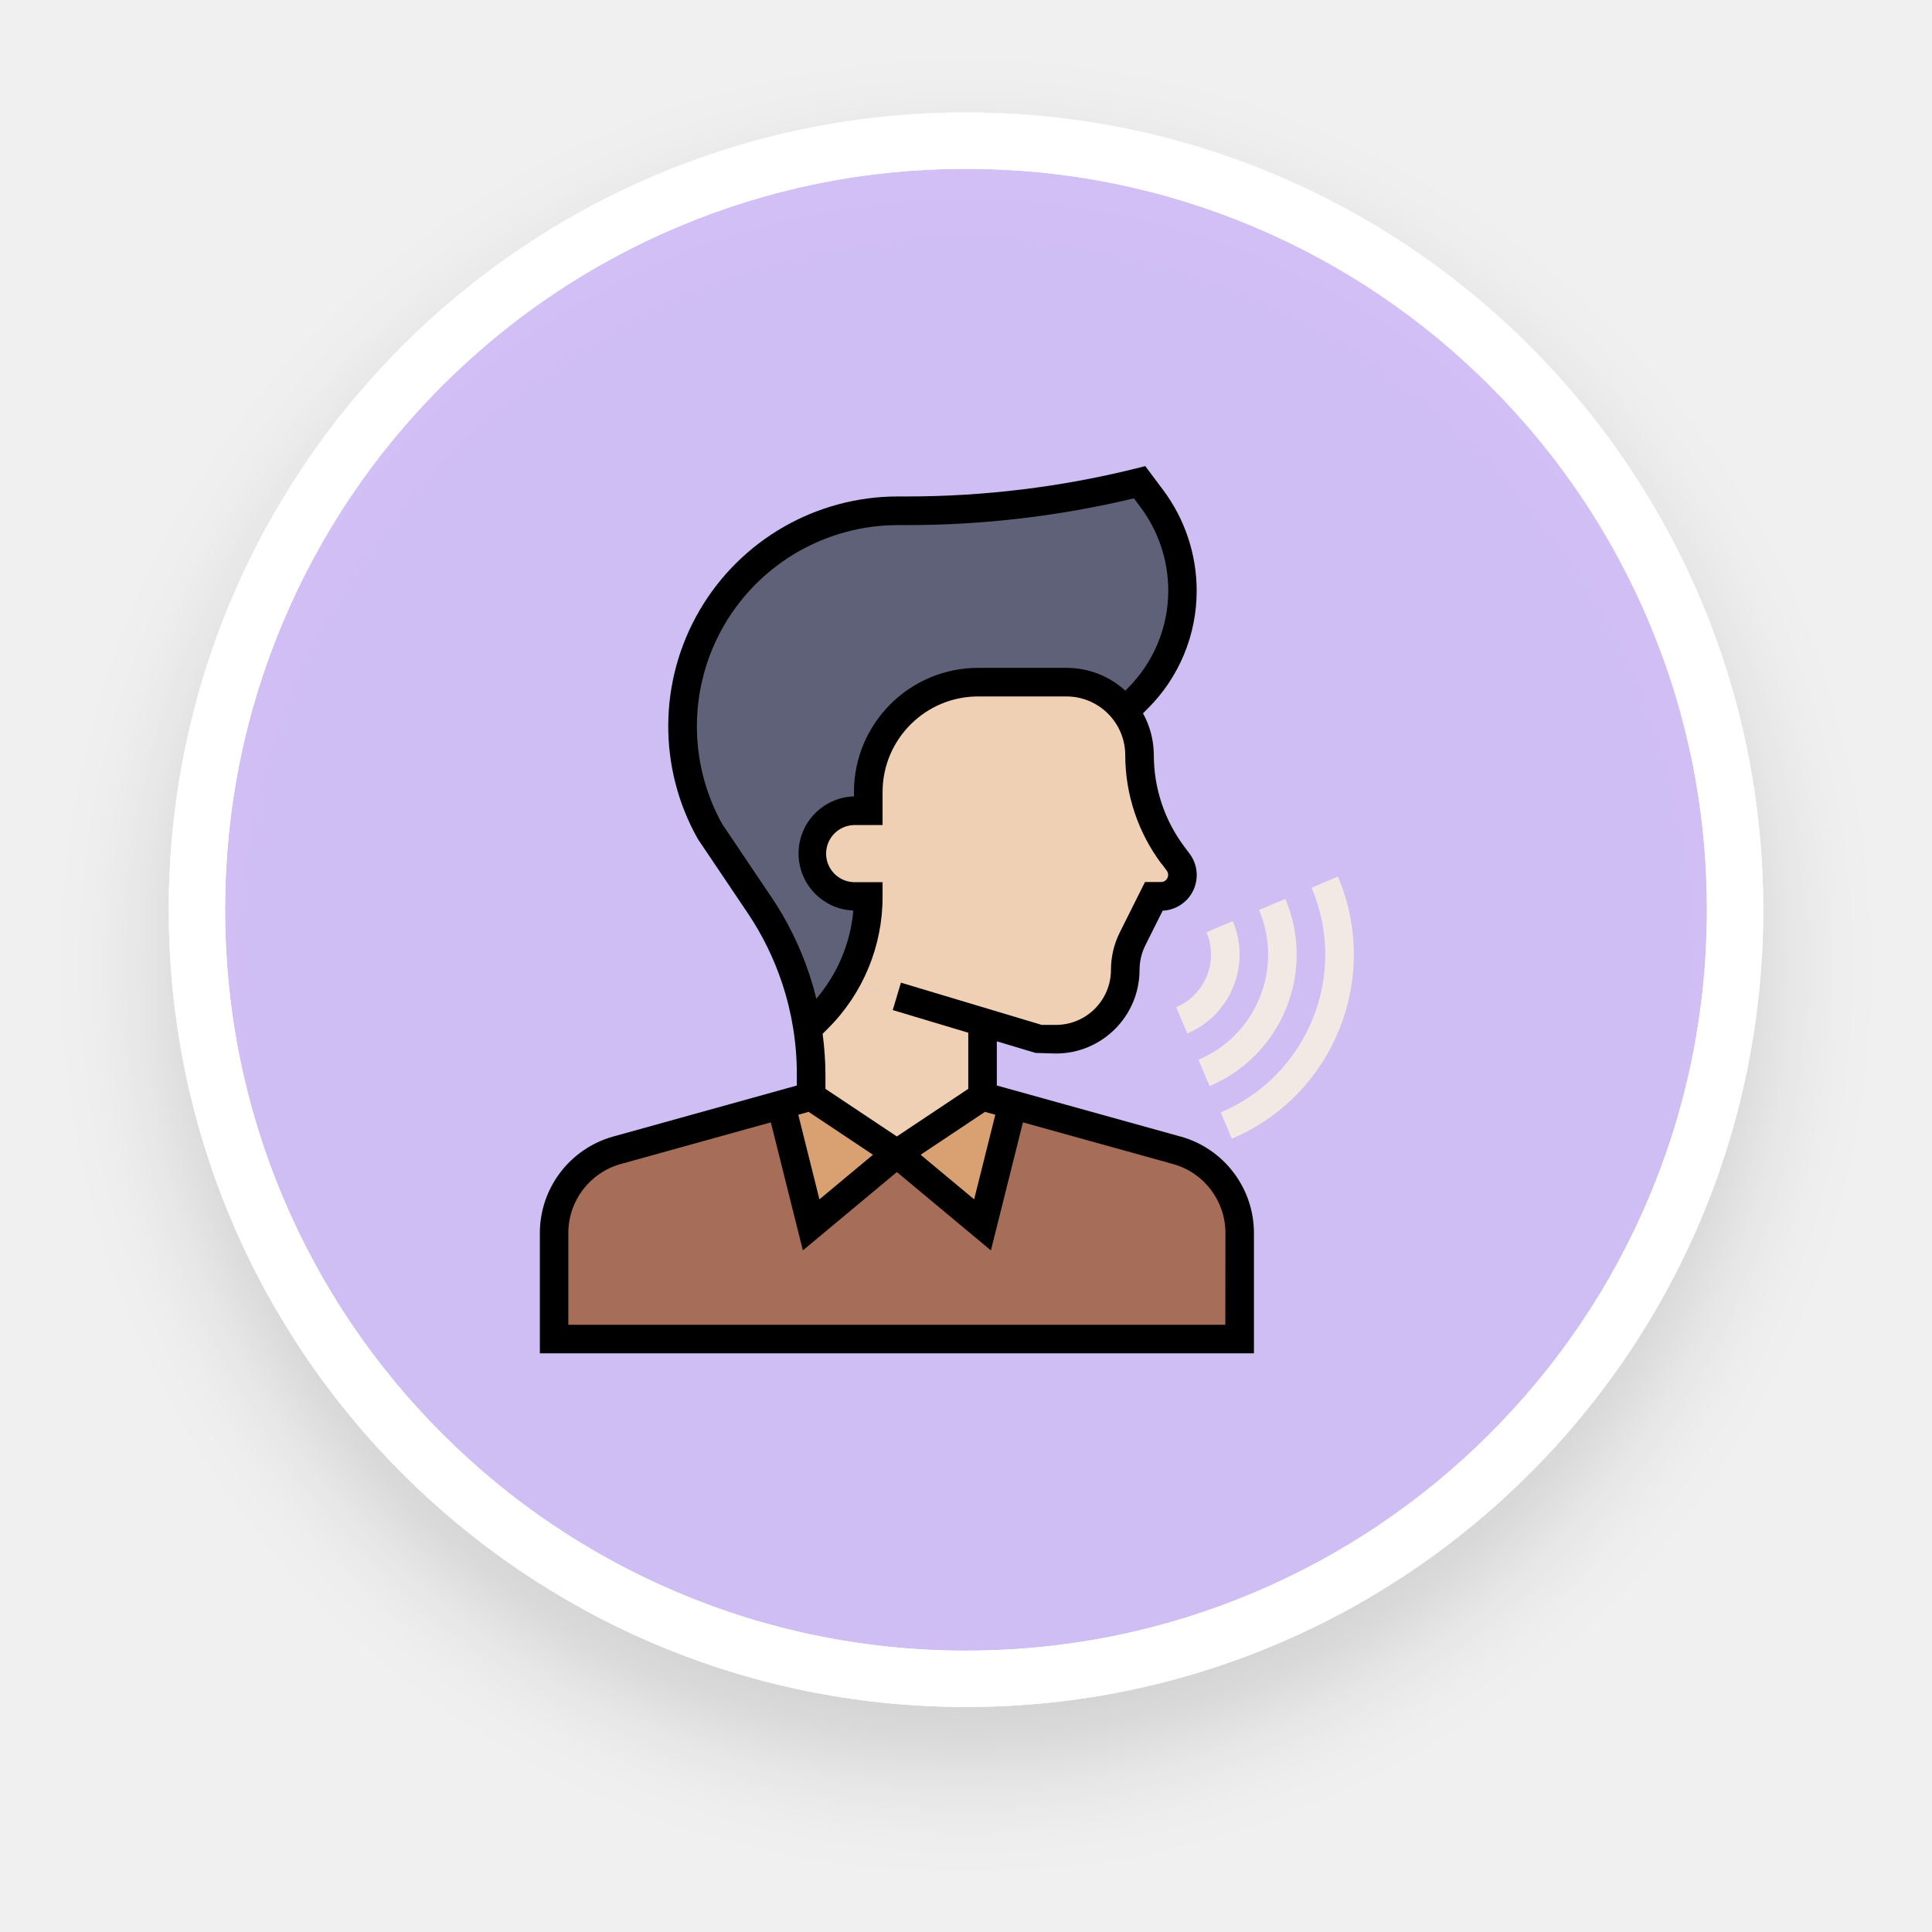
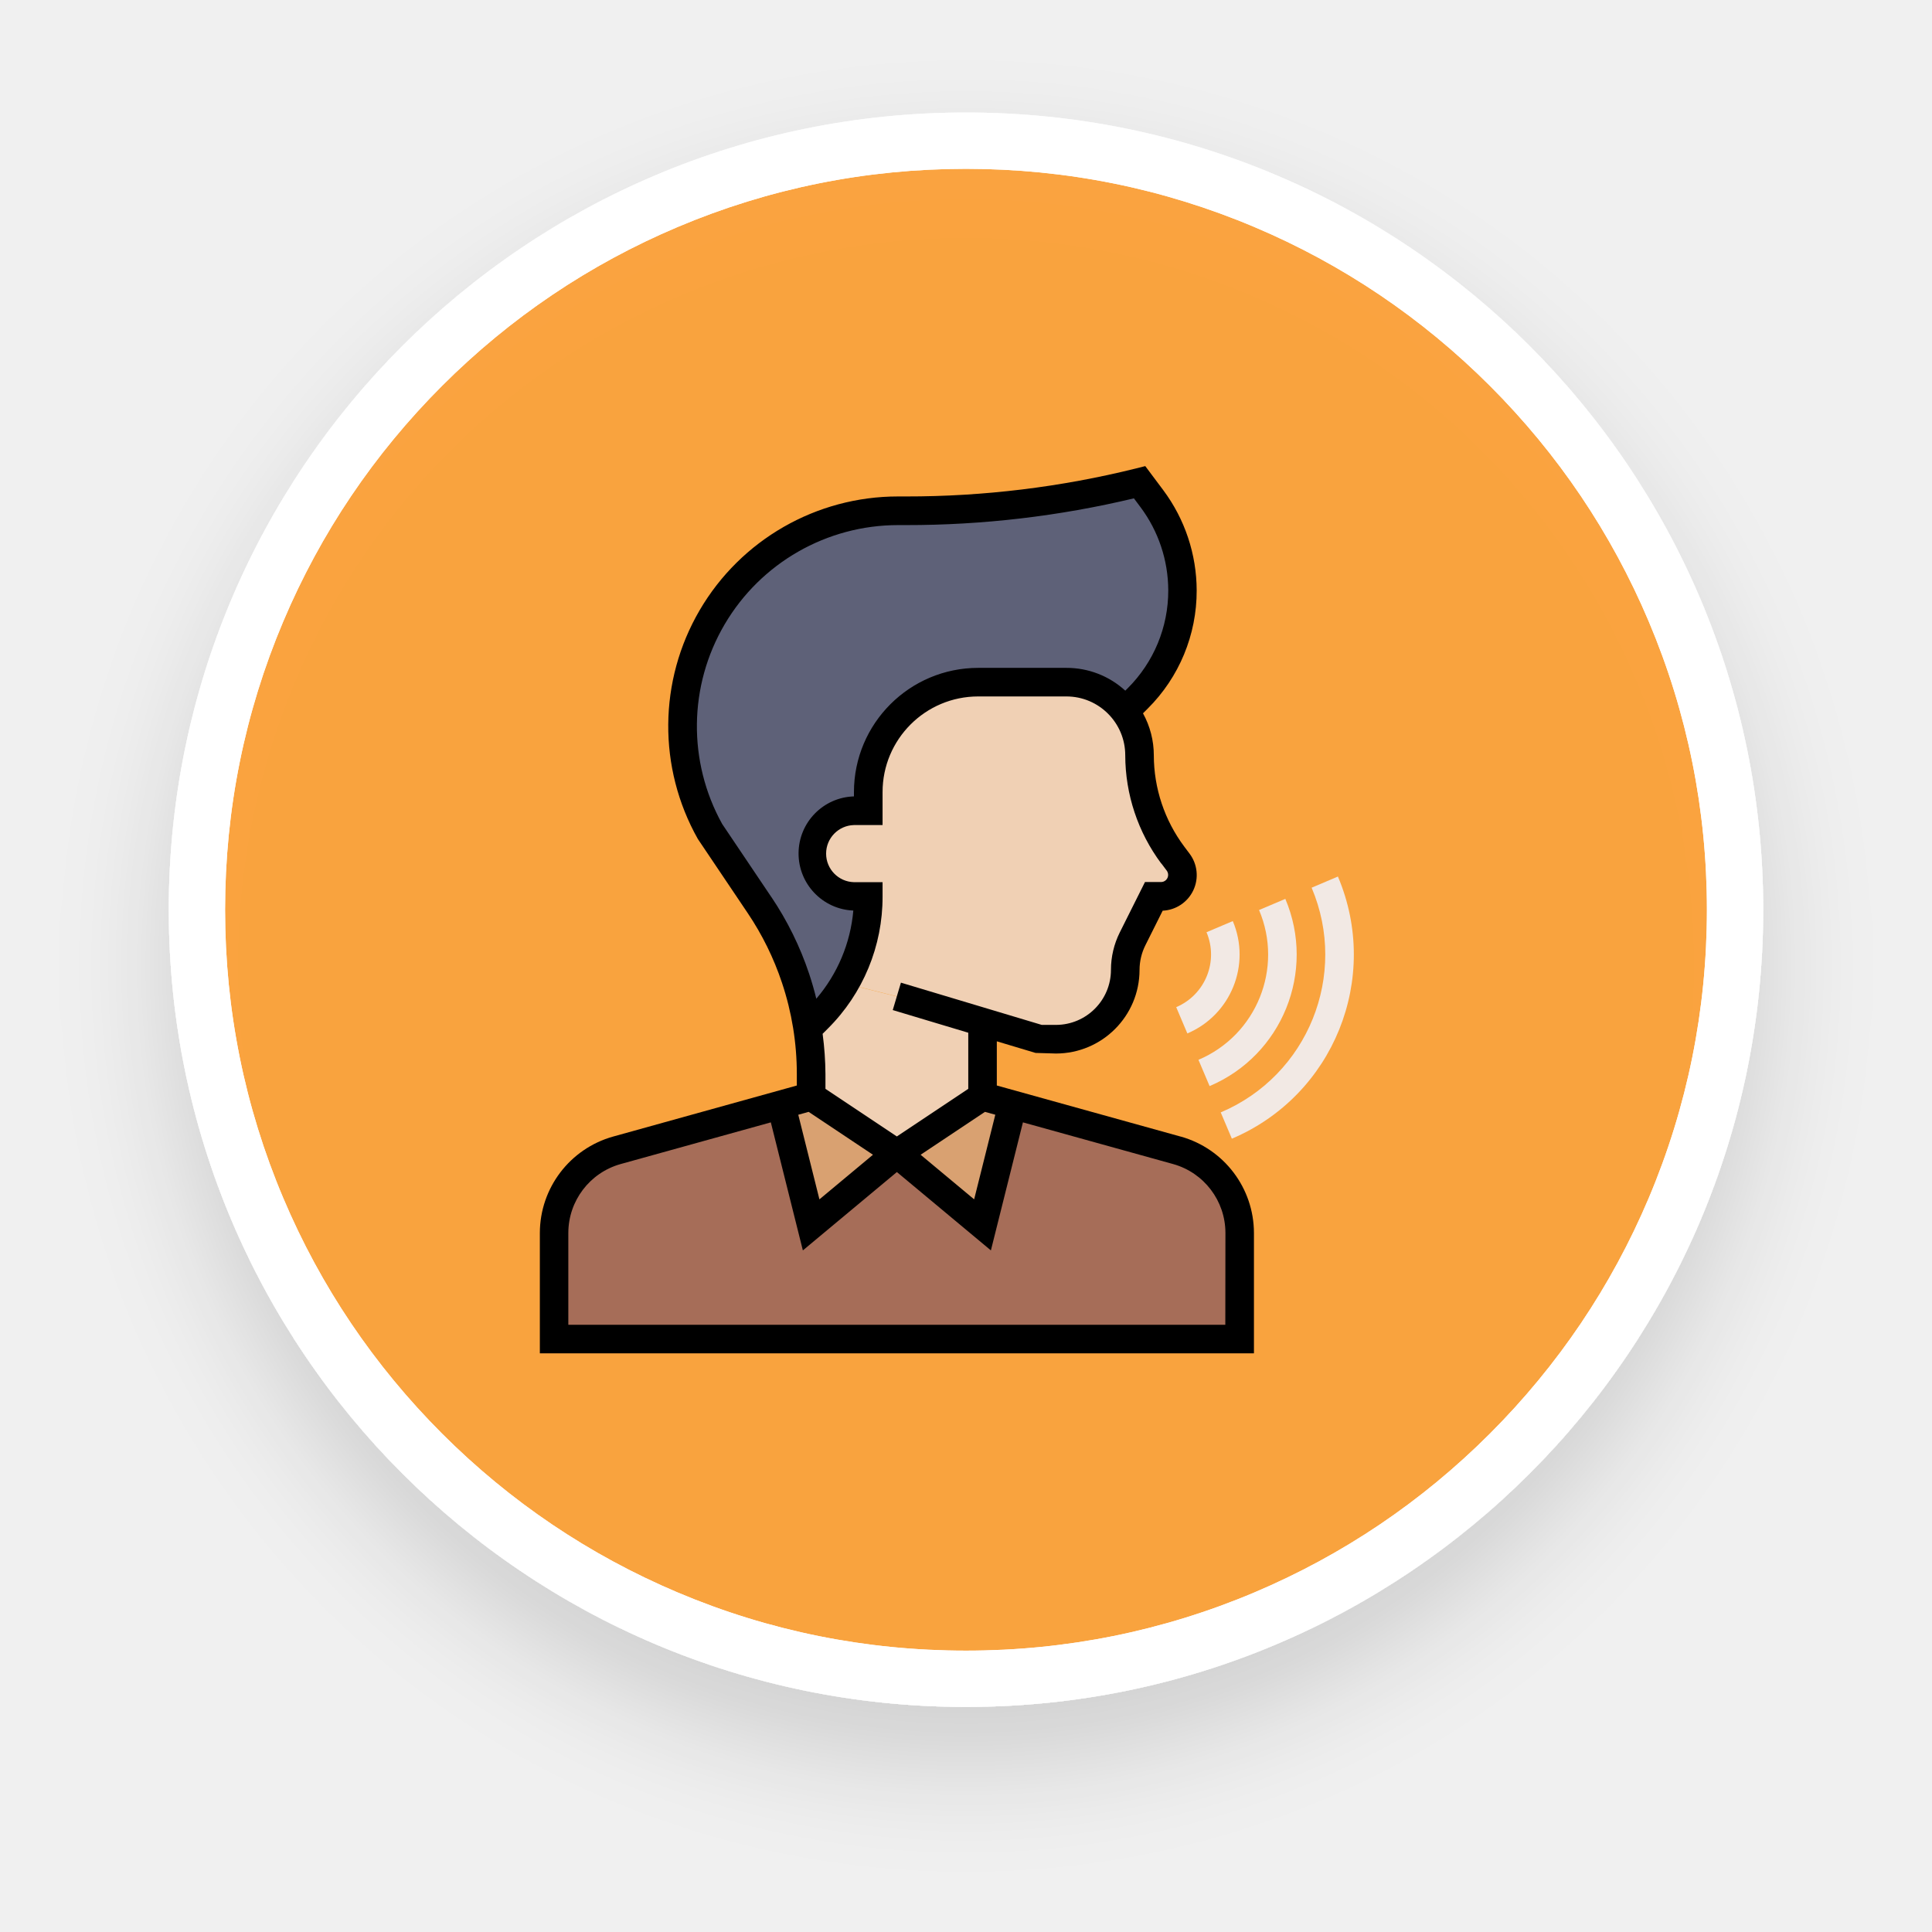
<svg xmlns="http://www.w3.org/2000/svg" width="103" height="103" viewBox="0 0 103 103">
  <defs>
    <filter id="Trazado_874925" x="0" y="0" width="103" height="103" filterUnits="userSpaceOnUse">
      <feOffset dy="3" input="SourceAlpha" />
      <feGaussianBlur stdDeviation="3" result="blur" />
      <feFlood flood-opacity="0.161" />
      <feComposite operator="in" in2="blur" />
      <feComposite in="SourceGraphic" />
    </filter>
  </defs>
  <g id="Grupo_1176823" data-name="Grupo 1176823" transform="translate(-799.5 -2511.157)">
    <g id="Grupo_1111316" data-name="Grupo 1111316" transform="translate(808.5 2517.157)">
      <g id="Grupo_1109835" data-name="Grupo 1109835" transform="translate(0 0)">
        <g id="Grupo_1107913" data-name="Grupo 1107913" transform="translate(0 0)">
          <g transform="matrix(1, 0, 0, 1, -9, -6)" filter="url(#Trazado_874925)">
-             <g id="Trazado_874925-2" data-name="Trazado 874925" transform="translate(9 6)" fill="#cdb9f8" opacity="0.859">
+             <g id="Trazado_874925-2" data-name="Trazado 874925" transform="translate(9 6)" fill="#fd9826" opacity="0.859">
              <path d="M 42.5 83.5 C 36.964 83.5 31.595 82.416 26.541 80.279 C 21.659 78.214 17.274 75.257 13.509 71.492 C 9.743 67.726 6.786 63.341 4.721 58.459 C 2.584 53.405 1.5 48.036 1.5 42.5 C 1.5 36.964 2.584 31.595 4.721 26.541 C 6.786 21.659 9.743 17.274 13.509 13.509 C 17.274 9.743 21.659 6.786 26.541 4.721 C 31.595 2.584 36.964 1.5 42.5 1.5 C 48.035 1.5 53.405 2.584 58.458 4.721 C 63.34 6.786 67.725 9.743 71.491 13.509 C 75.257 17.274 78.213 21.659 80.278 26.541 C 82.416 31.595 83.5 36.964 83.5 42.5 C 83.5 48.036 82.416 53.405 80.278 58.459 C 78.213 63.341 75.257 67.726 71.491 71.492 C 67.725 75.257 63.34 78.214 58.458 80.279 C 53.405 82.416 48.035 83.5 42.5 83.5 Z" stroke="none" />
              <path d="M 42.5 3 C 37.166 3 31.993 4.044 27.126 6.103 C 22.422 8.092 18.198 10.941 14.569 14.569 C 10.941 18.198 8.092 22.422 6.103 27.126 C 4.044 31.993 3 37.166 3 42.5 C 3 47.834 4.044 53.007 6.103 57.875 C 8.092 62.578 10.941 66.802 14.569 70.431 C 18.198 74.06 22.422 76.908 27.126 78.897 C 31.993 80.956 37.166 82 42.5 82 C 47.834 82 53.006 80.956 57.874 78.897 C 62.577 76.908 66.802 74.06 70.43 70.431 C 74.059 66.802 76.908 62.578 78.897 57.875 C 80.956 53.007 82 47.834 82 42.5 C 82 37.166 80.956 31.993 78.897 27.126 C 76.908 22.422 74.059 18.198 70.43 14.569 C 66.802 10.941 62.577 8.092 57.874 6.103 C 53.006 4.044 47.834 3 42.5 3 M 42.5 0 C 65.972 0 85 19.028 85 42.5 L 85 42.5 C 85 65.972 65.972 85 42.5 85 C 19.028 85 0 65.972 0 42.5 L 0 42.5 C 0 19.028 19.028 0 42.5 0 Z" stroke="none" fill="#fff" />
            </g>
          </g>
          <g id="Trazado_874923" data-name="Trazado 874923" transform="translate(0 0)" fill="none">
            <path d="M42.5,0A42.5,42.5,0,0,1,85,42.5h0a42.5,42.5,0,1,1-85,0H0A42.5,42.5,0,0,1,42.5,0Z" stroke="none" />
            <path d="M 42.5 3 C 37.166 3 31.993 4.044 27.126 6.103 C 22.422 8.092 18.198 10.941 14.569 14.569 C 10.941 18.198 8.092 22.422 6.103 27.126 C 4.044 31.993 3 37.166 3 42.5 C 3 47.834 4.044 53.007 6.103 57.875 C 8.092 62.578 10.941 66.802 14.569 70.431 C 18.198 74.06 22.422 76.908 27.126 78.897 C 31.993 80.956 37.166 82 42.5 82 C 47.834 82 53.006 80.956 57.874 78.897 C 62.577 76.908 66.802 74.06 70.43 70.431 C 74.059 66.802 76.908 62.578 78.897 57.875 C 80.956 53.007 82 47.834 82 42.5 C 82 37.166 80.956 31.993 78.897 27.126 C 76.908 22.422 74.059 18.198 70.43 14.569 C 66.802 10.941 62.577 8.092 57.874 6.103 C 53.006 4.044 47.834 3 42.5 3 M 42.5 0 C 65.972 0 85 19.028 85 42.5 L 85 42.5 C 85 65.972 65.972 85 42.5 85 C 19.028 85 0 65.972 0 42.5 L 0 42.5 C 0 19.028 19.028 0 42.5 0 Z" stroke="none" fill="#fff" />
          </g>
        </g>
      </g>
    </g>
    <g id="voice-command" transform="translate(828.252 2536.006)">
      <path id="Trazado_113465" data-name="Trazado 113465" d="M44.57,364.524v5.67H8.023v-5.67a4.573,4.573,0,0,1,3.342-4.4l8.763-2.437,1.6,6.407,4.568-3.807,4.568,3.807,1.6-6.407,8.763,2.437A4.573,4.573,0,0,1,44.57,364.524Zm0,0" transform="translate(-7.238 -323.644)" fill="#a66d58" />
      <path id="Trazado_113466" data-name="Trazado 113466" d="M206.192,353.489l-1.6,6.407-4.568-3.807,4.568-3.045Zm0,0" transform="translate(-180.965 -319.446)" fill="#d9a171" />
      <path id="Trazado_113467" data-name="Trazado 113467" d="M141.392,356.093l-4.568,3.807-1.6-6.407,1.6-.442Zm0,0" transform="translate(-122.331 -319.446)" fill="#d9a171" />
      <path id="Trazado_113468" data-name="Trazado 113468" d="M104.29,20.567l-.662.662-.031.023a3.481,3.481,0,0,0-.35-.4,3.9,3.9,0,0,0-2.756-1.143H95.785a5.859,5.859,0,0,0-5.863,5.863v.99H89.16a2.284,2.284,0,1,0,0,4.568h.761a9.191,9.191,0,0,1-1.256,4.637,9.383,9.383,0,0,1-1.439,1.865l-.35.35-.214.031L86.046,35.5a15.785,15.785,0,0,0-1.922-3.906l-2.658-3.951A11.489,11.489,0,0,1,91.508,10.572h.419a51.056,51.056,0,0,0,12.457-1.523l.655.876a8.145,8.145,0,0,1-.754,10.645Zm0,0" transform="translate(-72.386 -8.186)" fill="#5e6178" />
      <path id="Trazado_113469" data-name="Trazado 113469" d="M159.18,291.848l-.046.137v3.807l-4.568,3.045L150,295.791v-1.184a15.5,15.5,0,0,0-.214-2.588l.214-.031.35-.35a9.382,9.382,0,0,0,1.439-1.865l2.776.693Zm0,0" transform="translate(-135.508 -262.19)" fill="#f0d0b4" />
      <path id="Trazado_113470" data-name="Trazado 113470" d="M171.591,130.641a1.175,1.175,0,0,1,.229.686,1.14,1.14,0,0,1-1.143,1.143H170.3l-1.134,2.269a3.737,3.737,0,0,0-.389,1.652,3.691,3.691,0,0,1-3.692,3.692h-.876l-3-.9-4.614-1.388-2.776-.693a9.19,9.19,0,0,0,1.256-4.637h-.761a2.284,2.284,0,1,1,0-4.568h.761v-.99a5.859,5.859,0,0,1,5.863-5.863h4.706a3.9,3.9,0,0,1,2.756,1.142,3.481,3.481,0,0,1,.35.4,3.893,3.893,0,0,1,.792,2.349,8.85,8.85,0,0,0,1.773,5.314Zm0,0" transform="translate(-137.533 -109.527)" fill="#f0d0b4" />
      <path id="Trazado_113471" data-name="Trazado 113471" d="M34.191,35.745l-9.8-2.723V30.666l2.065.619,1.091.032A4.462,4.462,0,0,0,32,26.86a2.95,2.95,0,0,1,.31-1.312l.923-1.846a1.9,1.9,0,0,0,1.432-3.043l-.284-.378a8.145,8.145,0,0,1-1.62-4.859,4.632,4.632,0,0,0-.577-2.242l.252-.252a8.85,8.85,0,0,0,2.61-6.3,8.969,8.969,0,0,0-1.781-5.345L32.305,0l-.487.123A50.64,50.64,0,0,1,19.547,1.618h-.419A12.247,12.247,0,0,0,8.451,19.877l2.658,3.951a15.336,15.336,0,0,1,1.83,3.721,15.351,15.351,0,0,1,.79,4.864v.61l-9.8,2.723a5.346,5.346,0,0,0-3.9,5.136V47.3h38.07V40.881a5.346,5.346,0,0,0-3.9-5.136ZM23.759,34.427l.551.153-1.128,4.511-2.853-2.377Zm9.406-13.24.284.378a.387.387,0,0,1,.076.229.381.381,0,0,1-.381.381h-.854L30.947,24.86a4.469,4.469,0,0,0-.471,1.994,2.937,2.937,0,0,1-2.929,2.937h-.76l-7.508-2.252L18.843,29l4.026,1.208V33.2l-3.807,2.538L15.255,33.2v-.781a16.978,16.978,0,0,0-.151-2.153l.281-.281A9.888,9.888,0,0,0,18.3,22.943v-.761H16.774a1.523,1.523,0,0,1,0-3.045H18.3V17.385a5.1,5.1,0,0,1,5.1-5.105h4.7a3.138,3.138,0,0,1,3.138,3.138,9.679,9.679,0,0,0,1.922,5.773ZM14.358,34.427l3.43,2.287-2.854,2.378-1.128-4.511ZM12.373,22.979l-2.624-3.9A10.728,10.728,0,0,1,19.128,3.145h.419A52.136,52.136,0,0,0,31.7,1.719l.352.471a7.436,7.436,0,0,1,1.479,4.43,7.34,7.34,0,0,1-2.163,5.224l-.128.128A4.623,4.623,0,0,0,28.1,10.757h-4.7a6.626,6.626,0,0,0-6.626,6.625v.227a3.045,3.045,0,0,0-.033,6.086,8.352,8.352,0,0,1-1.973,4.7q-.164-.672-.383-1.33a16.88,16.88,0,0,0-2.012-4.09Zm24.2,22.8H1.547v-4.9a3.819,3.819,0,0,1,2.788-3.669l8.008-2.223,1.708,6.826,5.012-4.177,5.012,4.177,1.708-6.826,8.008,2.223a3.817,3.817,0,0,1,2.788,3.668Zm0,0" transform="translate(0)" />
      <path id="Trazado_113472" data-name="Trazado 113472" d="M1.076,0,0,1.077A9.136,9.136,0,0,1,0,14l1.076,1.076A10.658,10.658,0,0,0,1.076,0Zm0,0" transform="matrix(0.927, 0.375, -0.375, 0.927, 41.578, 21.478)" fill="#f2e9e4" />
      <path id="Trazado_113473" data-name="Trazado 113473" d="M1.076,0,0,1.076A6.092,6.092,0,0,1,0,9.691l1.076,1.076A7.614,7.614,0,0,0,1.076,0Zm0,0" transform="matrix(0.927, 0.375, -0.375, 0.927, 38.775, 22.669)" fill="#f2e9e4" />
      <path id="Trazado_113474" data-name="Trazado 113474" d="M1.076,0,0,1.076A3.049,3.049,0,0,1,0,5.385L1.076,6.461A4.57,4.57,0,0,0,1.076,0Zm0,0" transform="matrix(0.927, 0.375, -0.375, 0.927, 35.974, 23.853)" fill="#f2e9e4" />
    </g>
  </g>
</svg>
